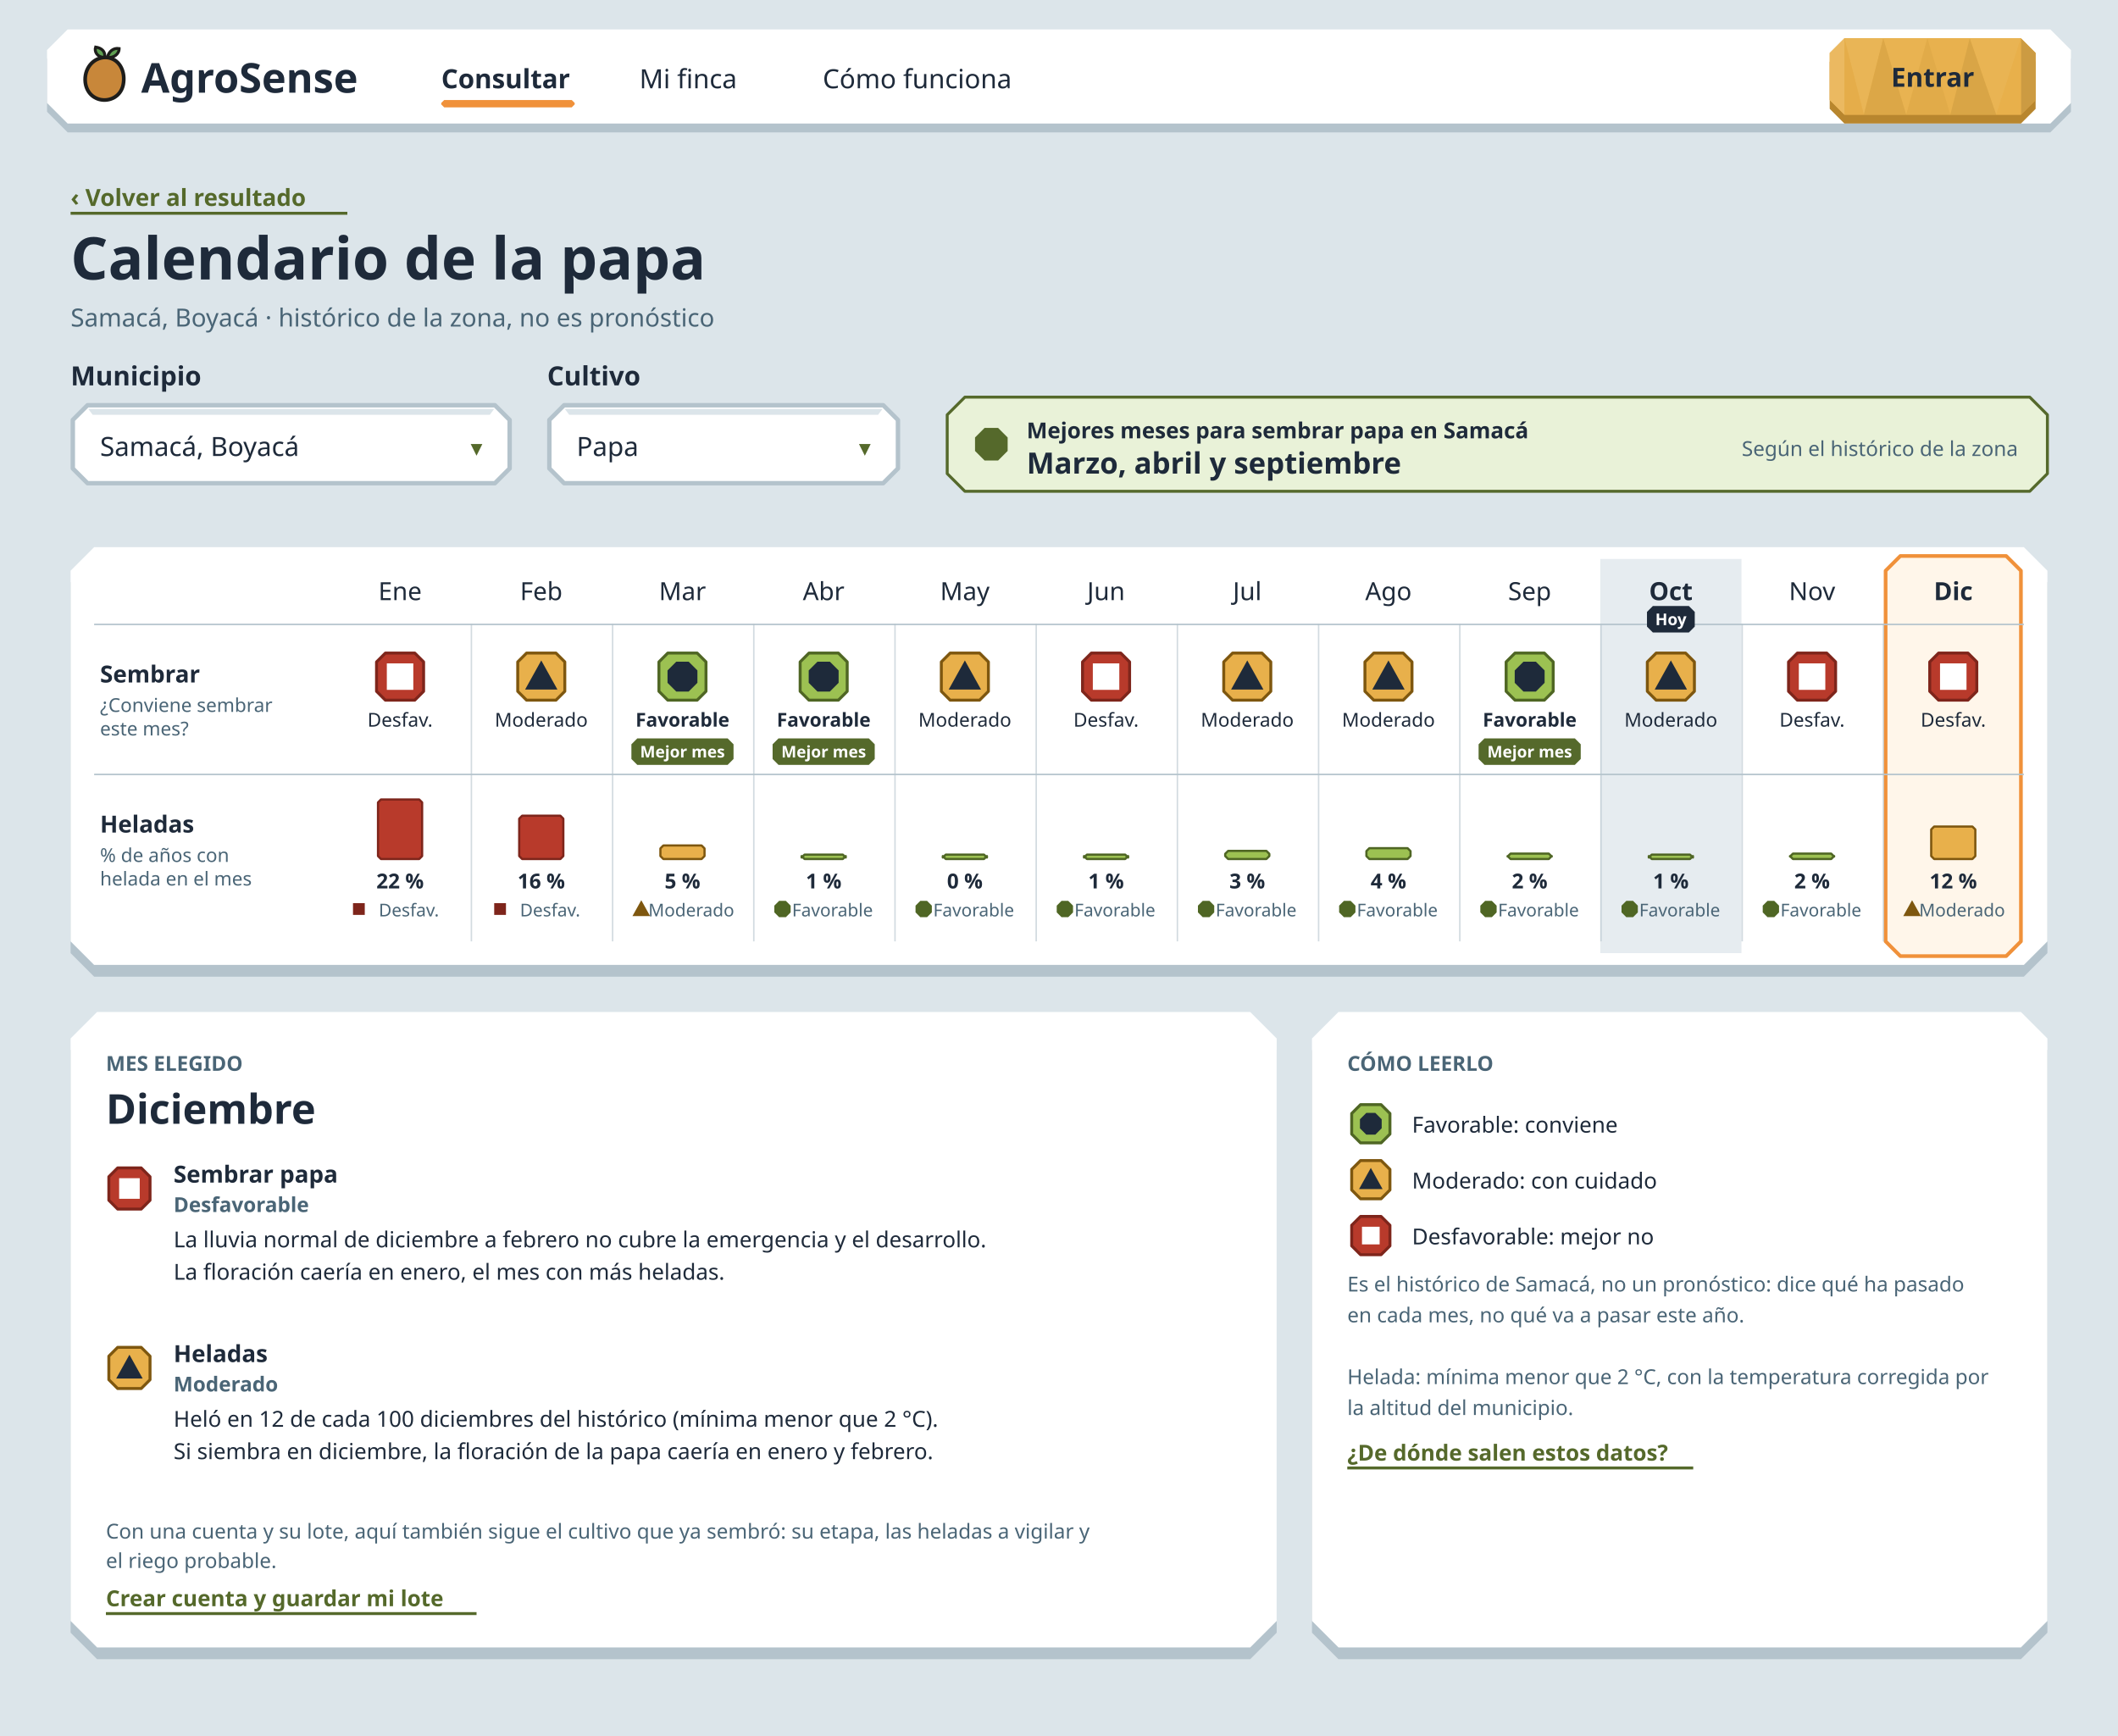
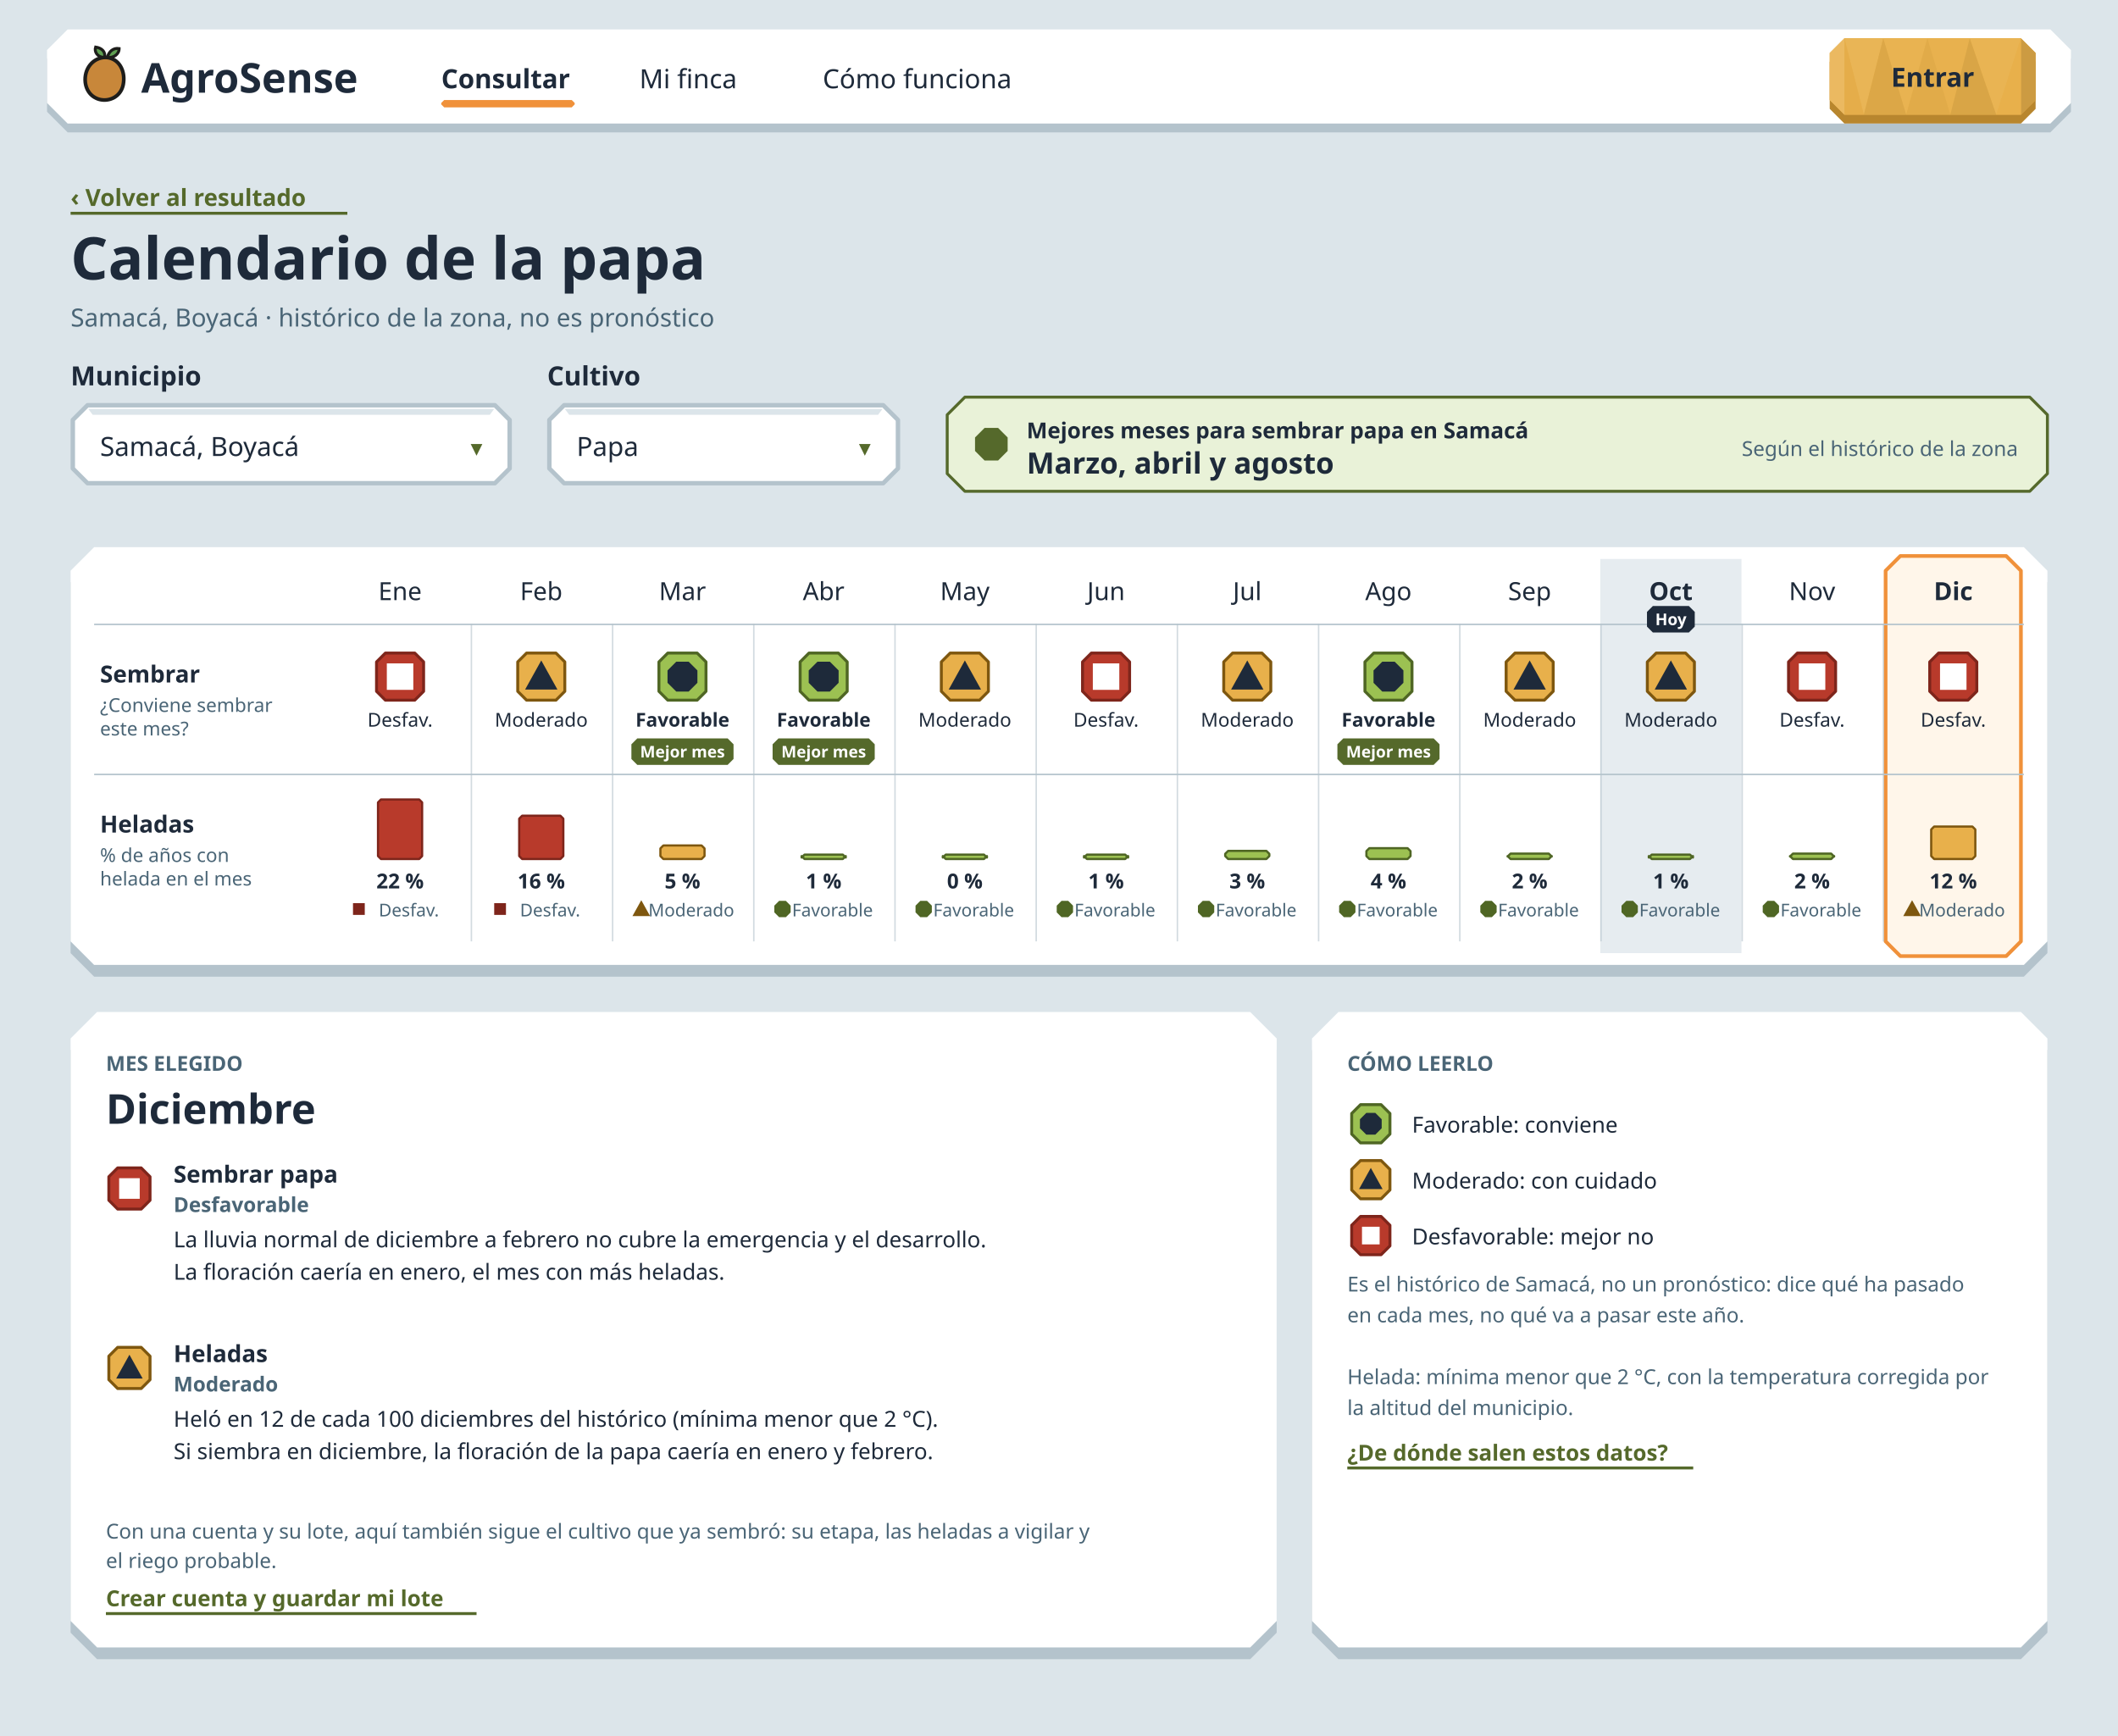
<svg xmlns="http://www.w3.org/2000/svg" width="1440" height="1180" viewBox="0 0 1440 1180">
  <rect width="1440" height="1180" fill="#DCE5EA" />
  <rect width="1440" height="2000" fill="#DCE5EA" />
  <g id="barra" transform="translate(0 0)">
    <polygon points="46,26 1394,26 1408,40 1408,76 1394,90 46,90 32,76 32,40" fill="#B4C3CC" />
    <polygon points="46,20 1394,20 1408,34 1408,70 1394,84 46,84 32,70 32,34" fill="#FFFFFF" />
    <g id="marca" transform="translate(56 30)">
      <path d="M16 9c9 .6 13 9 12 17-.8 8-7 12-13 12S3 34 2 26C1 17 7 9 16 9z" fill="#C8873A" stroke="#1D1D1B" stroke-width="2.5" />
      <path d="M15 9c-5 0-7-4-6-7 4 .6 7 3 6 7zm2 0c4 .6 8-2 8-6-4-.6-7 2-8 6z" fill="#5FA052" stroke="#1D1D1B" stroke-width="2" />
      <text x="40" y="33" font-family="Fredoka" font-weight="600" font-size="28" fill="#1E2A3A" text-anchor="start">AgroSense</text>
    </g>
    <text x="300" y="60" font-family="Atkinson Hyperlegible" font-weight="700" font-size="18" fill="#1E2A3A" text-anchor="start">Consultar</text>
    <polygon points="302,68 388.72,68 390.72,70 390.72,71 388.72,73 302,73 300,71 300,70" fill="#F0913A" />
    <text x="434.72" y="60" font-family="Atkinson Hyperlegible" font-weight="400" font-size="18" fill="#1E2A3A" text-anchor="start">Mi finca</text>
    <text x="559.36" y="60" font-family="Atkinson Hyperlegible" font-weight="400" font-size="18" fill="#1E2A3A" text-anchor="start">Cómo funciona</text>
    <g id="boton-secondary" transform="translate(1244 26)">
      <polygon points="10,6 130,6 140,16 140,48 130,58 10,58 0,48 0,16" fill="#B8862E" />
      <polygon points="10,0 130,0 140,10 140,42 130,52 10,52 0,42 0,10" fill="#E8B04B" />
      <polygon points="10,0 10,52 0,42 0,10" fill="#EBB961" />
      <polygon points="130,0 140,10 140,42 130,52" fill="#CC9B42" />
      <polygon points="10,0 36.4,0 23.2,52" fill="#E9B556" />
      <polygon points="10,0 23.2,52 10,52" fill="#E5AD4A" />
      <polygon points="36.4,0 66.4,0 52,52" fill="#E9B351" />
      <polygon points="36.4,0 52,52 23.2,52" fill="#DCA747" />
      <polygon points="66.4,0 95.2,0 82,52" fill="#E8B14E" />
      <polygon points="66.4,0 82,52 52,52" fill="#E1AB49" />
      <polygon points="95.2,0 130,0 113.2,52" fill="#E9B453" />
      <polygon points="95.2,0 113.2,52 82,52" fill="#D9A546" />
      <polygon points="130,0 130,52 113.2,52" fill="#E8B04B" />
      <text x="70" y="33" font-family="Atkinson Hyperlegible" font-weight="700" font-size="18" fill="#1E2A3A" text-anchor="middle">Entrar</text>
    </g>
  </g>
  <text x="48" y="140" font-family="Atkinson Hyperlegible" font-weight="700" font-size="16" fill="#55692B" text-anchor="start">‹ Volver al resultado</text>
  <rect x="48" y="144" width="188.16" height="2" fill="#55692B" />
  <text x="48" y="190" font-family="Fredoka" font-weight="600" font-size="40" fill="#1E2A3A" text-anchor="start">Calendario de la papa</text>
  <text x="48" y="222" font-family="Atkinson Hyperlegible" font-weight="400" font-size="17" fill="#4A6576" text-anchor="start">Samacá, Boyacá · histórico de la zona, no es pronóstico</text>
  <g id="elegir-municipio" transform="translate(48 262)">
    <text x="0" y="0" font-family="Atkinson Hyperlegible" font-weight="700" font-size="18" fill="#1E2A3A" text-anchor="start">Municipio</text>
    <polygon points="11.5,13.5 288.5,13.5 298.5,23.5 298.5,56.5 288.5,66.5 11.5,66.5 1.5,56.5 1.5,23.5" fill="#FFFFFF" stroke="#B4C3CC" stroke-width="3" stroke-linejoin="round" />
    <polygon points="12,16 288,16 285,20 15,20" fill="#DCE5EA" />
    <text x="20" y="48" font-family="Atkinson Hyperlegible" font-weight="400" font-size="18" fill="#1E2A3A" text-anchor="start">Samacá, Boyacá</text>
    <text x="280" y="48" font-family="Atkinson Hyperlegible" font-weight="700" font-size="16" fill="#55692B" text-anchor="end">▾</text>
  </g>
  <g id="elegir-cultivo" transform="translate(372 262)">
    <text x="0" y="0" font-family="Atkinson Hyperlegible" font-weight="700" font-size="18" fill="#1E2A3A" text-anchor="start">Cultivo</text>
    <polygon points="11.5,13.5 228.5,13.5 238.5,23.5 238.5,56.5 228.5,66.5 11.5,66.5 1.5,56.5 1.5,23.5" fill="#FFFFFF" stroke="#B4C3CC" stroke-width="3" stroke-linejoin="round" />
    <polygon points="12,16 228,16 225,20 15,20" fill="#DCE5EA" />
    <text x="20" y="48" font-family="Atkinson Hyperlegible" font-weight="400" font-size="18" fill="#1E2A3A" text-anchor="start">Papa</text>
    <text x="220" y="48" font-family="Atkinson Hyperlegible" font-weight="700" font-size="16" fill="#55692B" text-anchor="end">▾</text>
  </g>
  <g id="resumen" transform="translate(644 270)">
    <polygon points="12,0 736,0 748,12 748,52 736,64 12,64 0,52 0,12" fill="#E9F2D8" stroke="#55692B" stroke-width="2" stroke-linejoin="round" />
    <polygon points="41.087,36.592 34.592,43.087 25.408,43.087 18.913,36.592 18.913,27.408 25.408,20.913 34.592,20.913 41.087,27.408" fill="#55692B" />
    <text x="54" y="28" font-family="Atkinson Hyperlegible" font-weight="700" font-size="15" fill="#1E2A3A" text-anchor="start">Mejores meses para sembrar papa en Samacá</text>
-     <text x="54" y="52" font-family="Fredoka" font-weight="600" font-size="20" fill="#1E2A3A" text-anchor="start">Marzo, abril y septiembre</text>
+     <text x="54" y="52" font-family="Fredoka" font-weight="600" font-size="20" fill="#1E2A3A" text-anchor="start">Marzo, abril y agosto</text>
    <text x="728" y="40" font-family="Atkinson Hyperlegible" font-weight="400" font-size="14" fill="#4A6576" text-anchor="end">Según el histórico de la zona</text>
  </g>
  <g id="calendario-planear" transform="translate(48 372)">
    <polygon points="16,8 1328,8 1344,24 1344,276 1328,292 16,292 0,276 0,24" fill="#B4C3CC" />
    <polygon points="16,0 1328,0 1344,16 1344,268 1328,284 16,284 0,268 0,16" fill="#FFFFFF" />
    <rect x="1040.0" y="8" width="96.0" height="268" fill="#DCE5EA" fill-opacity="0.7" />
    <polygon points="1244,6 1316,6 1326,16 1326,268 1316,278 1244,278 1234,268 1234,16" fill="#FFF6EA" stroke="#F0913A" stroke-width="2.5" stroke-linejoin="round" />
    <rect x="272.0" y="52" width="1" height="216" fill="#B4C3CC" fill-opacity="0.6" />
    <rect x="368.0" y="52" width="1" height="216" fill="#B4C3CC" fill-opacity="0.6" />
    <rect x="464.0" y="52" width="1" height="216" fill="#B4C3CC" fill-opacity="0.6" />
    <rect x="560.0" y="52" width="1" height="216" fill="#B4C3CC" fill-opacity="0.6" />
    <rect x="656.0" y="52" width="1" height="216" fill="#B4C3CC" fill-opacity="0.6" />
    <rect x="752.0" y="52" width="1" height="216" fill="#B4C3CC" fill-opacity="0.6" />
    <rect x="848.0" y="52" width="1" height="216" fill="#B4C3CC" fill-opacity="0.6" />
    <rect x="944.0" y="52" width="1" height="216" fill="#B4C3CC" fill-opacity="0.6" />
    <rect x="1040.0" y="52" width="1" height="216" fill="#B4C3CC" fill-opacity="0.6" />
    <rect x="1136.0" y="52" width="1" height="216" fill="#B4C3CC" fill-opacity="0.6" />
    <rect x="1232.0" y="52" width="1" height="216" fill="#B4C3CC" fill-opacity="0.6" />
    <rect x="16" y="52" width="1312" height="1" fill="#B4C3CC" />
    <rect x="16" y="154" width="1312" height="1" fill="#B4C3CC" />
    <text x="224" y="36" font-family="Atkinson Hyperlegible" font-weight="400" font-size="17" fill="#1E2A3A" text-anchor="middle">Ene</text>
    <text x="320" y="36" font-family="Atkinson Hyperlegible" font-weight="400" font-size="17" fill="#1E2A3A" text-anchor="middle">Feb</text>
    <text x="416" y="36" font-family="Atkinson Hyperlegible" font-weight="400" font-size="17" fill="#1E2A3A" text-anchor="middle">Mar</text>
    <text x="512" y="36" font-family="Atkinson Hyperlegible" font-weight="400" font-size="17" fill="#1E2A3A" text-anchor="middle">Abr</text>
    <text x="608" y="36" font-family="Atkinson Hyperlegible" font-weight="400" font-size="17" fill="#1E2A3A" text-anchor="middle">May</text>
    <text x="704" y="36" font-family="Atkinson Hyperlegible" font-weight="400" font-size="17" fill="#1E2A3A" text-anchor="middle">Jun</text>
    <text x="800" y="36" font-family="Atkinson Hyperlegible" font-weight="400" font-size="17" fill="#1E2A3A" text-anchor="middle">Jul</text>
    <text x="896" y="36" font-family="Atkinson Hyperlegible" font-weight="400" font-size="17" fill="#1E2A3A" text-anchor="middle">Ago</text>
    <text x="992" y="36" font-family="Atkinson Hyperlegible" font-weight="400" font-size="17" fill="#1E2A3A" text-anchor="middle">Sep</text>
    <text x="1088" y="36" font-family="Atkinson Hyperlegible" font-weight="700" font-size="17" fill="#1E2A3A" text-anchor="middle">Oct</text>
    <polygon points="1075.76,40 1100.24,40 1104.24,44 1104.24,54 1100.24,58 1075.76,58 1071.76,54 1071.76,44" fill="#1E2A3A" />
    <text x="1088" y="53" font-family="Atkinson Hyperlegible" font-weight="700" font-size="11" fill="#FFFFFF" text-anchor="middle">Hoy</text>
    <text x="1184" y="36" font-family="Atkinson Hyperlegible" font-weight="400" font-size="17" fill="#1E2A3A" text-anchor="middle">Nov</text>
    <text x="1280" y="36" font-family="Atkinson Hyperlegible" font-weight="700" font-size="17" fill="#1E2A3A" text-anchor="middle">Dic</text>
    <text x="20" y="92" font-family="Atkinson Hyperlegible" font-weight="700" font-size="16" fill="#1E2A3A" text-anchor="start">Sembrar</text>
    <text x="20" y="112" font-family="Atkinson Hyperlegible" font-weight="400" font-size="13" fill="#4A6576" text-anchor="start">¿Conviene sembrar</text>
    <text x="20" y="128" font-family="Atkinson Hyperlegible" font-weight="400" font-size="13" fill="#4A6576" text-anchor="start">este mes?</text>
    <polygon points="214,72 234,72 240,78 240,98 234,104 214,104 208,98 208,78" fill="#B83A2B" stroke="#7E251B" stroke-width="2" stroke-linejoin="round" />
    <polygon points="215,79 233,79 233,97 215,97" fill="#FFFFFF" />
    <text x="224" y="122" font-family="Atkinson Hyperlegible" font-weight="400" font-size="13" fill="#1E2A3A" text-anchor="middle">Desfav.</text>
    <polygon points="310,72 330,72 336,78 336,98 330,104 310,104 304,98 304,78" fill="#E8B04B" stroke="#7E570F" stroke-width="2" stroke-linejoin="round" />
    <polygon points="320,77 331,96.8 309,96.8" fill="#1E2A3A" />
    <text x="320" y="122" font-family="Atkinson Hyperlegible" font-weight="400" font-size="13" fill="#1E2A3A" text-anchor="middle">Moderado</text>
    <polygon points="406,72 426,72 432,78 432,98 426,104 406,104 400,98 400,78" fill="#9CC152" stroke="#4F6624" stroke-width="2" stroke-linejoin="round" />
    <polygon points="426.163,92.21 420.21,98.163 411.79,98.163 405.837,92.21 405.837,83.79 411.79,77.837 420.21,77.837 426.163,83.79" fill="#1E2A3A" />
    <text x="416" y="122" font-family="Atkinson Hyperlegible" font-weight="700" font-size="13" fill="#1E2A3A" text-anchor="middle">Favorable</text>
    <polygon points="385.28,130 446.72,130 450.72,134 450.72,144 446.72,148 385.28,148 381.28,144 381.28,134" fill="#55692B" />
    <text x="416" y="143" font-family="Atkinson Hyperlegible" font-weight="700" font-size="11" fill="#FFFFFF" text-anchor="middle">Mejor mes</text>
    <polygon points="502,72 522,72 528,78 528,98 522,104 502,104 496,98 496,78" fill="#9CC152" stroke="#4F6624" stroke-width="2" stroke-linejoin="round" />
    <polygon points="522.163,92.21 516.21,98.163 507.79,98.163 501.837,92.21 501.837,83.79 507.79,77.837 516.21,77.837 522.163,83.79" fill="#1E2A3A" />
    <text x="512" y="122" font-family="Atkinson Hyperlegible" font-weight="700" font-size="13" fill="#1E2A3A" text-anchor="middle">Favorable</text>
    <polygon points="481.28,130 542.72,130 546.72,134 546.72,144 542.72,148 481.28,148 477.28,144 477.28,134" fill="#55692B" />
    <text x="512" y="143" font-family="Atkinson Hyperlegible" font-weight="700" font-size="11" fill="#FFFFFF" text-anchor="middle">Mejor mes</text>
    <polygon points="598,72 618,72 624,78 624,98 618,104 598,104 592,98 592,78" fill="#E8B04B" stroke="#7E570F" stroke-width="2" stroke-linejoin="round" />
    <polygon points="608,77 619,96.8 597,96.8" fill="#1E2A3A" />
    <text x="608" y="122" font-family="Atkinson Hyperlegible" font-weight="400" font-size="13" fill="#1E2A3A" text-anchor="middle">Moderado</text>
    <polygon points="694,72 714,72 720,78 720,98 714,104 694,104 688,98 688,78" fill="#B83A2B" stroke="#7E251B" stroke-width="2" stroke-linejoin="round" />
    <polygon points="695,79 713,79 713,97 695,97" fill="#FFFFFF" />
    <text x="704" y="122" font-family="Atkinson Hyperlegible" font-weight="400" font-size="13" fill="#1E2A3A" text-anchor="middle">Desfav.</text>
    <polygon points="790,72 810,72 816,78 816,98 810,104 790,104 784,98 784,78" fill="#E8B04B" stroke="#7E570F" stroke-width="2" stroke-linejoin="round" />
    <polygon points="800,77 811,96.8 789,96.8" fill="#1E2A3A" />
    <text x="800" y="122" font-family="Atkinson Hyperlegible" font-weight="400" font-size="13" fill="#1E2A3A" text-anchor="middle">Moderado</text>
-     <polygon points="886,72 906,72 912,78 912,98 906,104 886,104 880,98 880,78" fill="#E8B04B" stroke="#7E570F" stroke-width="2" stroke-linejoin="round" />
-     <polygon points="896,77 907,96.8 885,96.8" fill="#1E2A3A" />
-     <text x="896" y="122" font-family="Atkinson Hyperlegible" font-weight="400" font-size="13" fill="#1E2A3A" text-anchor="middle">Moderado</text>
-     <polygon points="982,72 1002,72 1008,78 1008,98 1002,104 982,104 976,98 976,78" fill="#9CC152" stroke="#4F6624" stroke-width="2" stroke-linejoin="round" />
-     <polygon points="1002.16,92.21 996.21,98.163 987.79,98.163 981.837,92.21 981.837,83.79 987.79,77.837 996.21,77.837 1002.16,83.79" fill="#1E2A3A" />
-     <text x="992" y="122" font-family="Atkinson Hyperlegible" font-weight="700" font-size="13" fill="#1E2A3A" text-anchor="middle">Favorable</text>
-     <polygon points="961.28,130 1022.72,130 1026.72,134 1026.72,144 1022.72,148 961.28,148 957.28,144 957.28,134" fill="#55692B" />
-     <text x="992" y="143" font-family="Atkinson Hyperlegible" font-weight="700" font-size="11" fill="#FFFFFF" text-anchor="middle">Mejor mes</text>
+     <polygon points="886,72 906,72 912,78 912,98 906,104 886,104 880,98 880,78" fill="#9CC152" stroke="#4F6624" stroke-width="2" stroke-linejoin="round" />
+     <polygon points="906.163,92.21 900.21,98.163 891.79,98.163 885.837,92.21 885.837,83.79 891.79,77.837 900.21,77.837 906.163,83.79" fill="#1E2A3A" />
+     <text x="896" y="122" font-family="Atkinson Hyperlegible" font-weight="700" font-size="13" fill="#1E2A3A" text-anchor="middle">Favorable</text>
+     <polygon points="865.28,130 926.72,130 930.72,134 930.72,144 926.72,148 865.28,148 861.28,144 861.28,134" fill="#55692B" />
+     <text x="896" y="143" font-family="Atkinson Hyperlegible" font-weight="700" font-size="11" fill="#FFFFFF" text-anchor="middle">Mejor mes</text>
+     <polygon points="982,72 1002,72 1008,78 1008,98 1002,104 982,104 976,98 976,78" fill="#E8B04B" stroke="#7E570F" stroke-width="2" stroke-linejoin="round" />
+     <polygon points="992,77 1003,96.8 981,96.8" fill="#1E2A3A" />
+     <text x="992" y="122" font-family="Atkinson Hyperlegible" font-weight="400" font-size="13" fill="#1E2A3A" text-anchor="middle">Moderado</text>
    <polygon points="1078,72 1098,72 1104,78 1104,98 1098,104 1078,104 1072,98 1072,78" fill="#E8B04B" stroke="#7E570F" stroke-width="2" stroke-linejoin="round" />
    <polygon points="1088,77 1099,96.8 1077,96.8" fill="#1E2A3A" />
    <text x="1088" y="122" font-family="Atkinson Hyperlegible" font-weight="400" font-size="13" fill="#1E2A3A" text-anchor="middle">Moderado</text>
    <polygon points="1174,72 1194,72 1200,78 1200,98 1194,104 1174,104 1168,98 1168,78" fill="#B83A2B" stroke="#7E251B" stroke-width="2" stroke-linejoin="round" />
    <polygon points="1175,79 1193,79 1193,97 1175,97" fill="#FFFFFF" />
    <text x="1184" y="122" font-family="Atkinson Hyperlegible" font-weight="400" font-size="13" fill="#1E2A3A" text-anchor="middle">Desfav.</text>
    <polygon points="1270,72 1290,72 1296,78 1296,98 1290,104 1270,104 1264,98 1264,78" fill="#B83A2B" stroke="#7E251B" stroke-width="2" stroke-linejoin="round" />
    <polygon points="1271,79 1289,79 1289,97 1271,97" fill="#FFFFFF" />
    <text x="1280" y="122" font-family="Atkinson Hyperlegible" font-weight="400" font-size="13" fill="#1E2A3A" text-anchor="middle">Desfav.</text>
    <text x="20" y="194" font-family="Atkinson Hyperlegible" font-weight="700" font-size="16" fill="#1E2A3A" text-anchor="start">Heladas</text>
    <text x="20" y="214" font-family="Atkinson Hyperlegible" font-weight="400" font-size="13" fill="#4A6576" text-anchor="start">% de años con</text>
    <text x="20" y="230" font-family="Atkinson Hyperlegible" font-weight="400" font-size="13" fill="#4A6576" text-anchor="start">helada en el mes</text>
    <polygon points="211,171.52 237,171.52 239,173.52 239,210 237,212 211,212 209,210 209,173.52" fill="#B83A2B" stroke="#7E251B" stroke-width="1.5" stroke-linejoin="round" />
    <text x="224" y="232" font-family="Atkinson Hyperlegible" font-weight="700" font-size="14" fill="#1E2A3A" text-anchor="middle">22 %</text>
    <g transform="translate(190.0 240)">
      <polygon points="2,2 10,2 10,10 2,10" fill="#7E251B" />
    </g>
    <text x="230" y="251" font-family="Atkinson Hyperlegible" font-weight="400" font-size="12" fill="#4A6576" text-anchor="middle">Desfav.</text>
    <polygon points="307,182.56 333,182.56 335,184.56 335,210 333,212 307,212 305,210 305,184.56" fill="#B83A2B" stroke="#7E251B" stroke-width="1.5" stroke-linejoin="round" />
    <text x="320" y="232" font-family="Atkinson Hyperlegible" font-weight="700" font-size="14" fill="#1E2A3A" text-anchor="middle">16 %</text>
    <g transform="translate(286.0 240)">
      <polygon points="2,2 10,2 10,10 2,10" fill="#7E251B" />
    </g>
    <text x="326" y="251" font-family="Atkinson Hyperlegible" font-weight="400" font-size="12" fill="#4A6576" text-anchor="middle">Desfav.</text>
    <polygon points="403,202.8 429,202.8 431,204.8 431,210 429,212 403,212 401,210 401,204.8" fill="#E8B04B" stroke="#7E570F" stroke-width="1.5" stroke-linejoin="round" />
    <text x="416" y="232" font-family="Atkinson Hyperlegible" font-weight="700" font-size="14" fill="#1E2A3A" text-anchor="middle">5 %</text>
    <g transform="translate(382.0 240)">
      <polygon points="6,0 12,10.8 0,10.8" fill="#7E570F" />
    </g>
    <text x="422" y="251" font-family="Atkinson Hyperlegible" font-weight="400" font-size="12" fill="#4A6576" text-anchor="middle">Moderado</text>
    <polygon points="499,209 525,209 527,211 527,210 525,212 499,212 497,210 497,211" fill="#9CC152" stroke="#4F6624" stroke-width="1.5" stroke-linejoin="round" />
    <text x="512" y="232" font-family="Atkinson Hyperlegible" font-weight="700" font-size="14" fill="#1E2A3A" text-anchor="middle">1 %</text>
    <g transform="translate(478.0 240)">
      <polygon points="11.543,8.296 8.296,11.543 3.704,11.543 0.457,8.296 0.457,3.704 3.704,0.457 8.296,0.457 11.543,3.704" fill="#4F6624" />
    </g>
    <text x="518" y="251" font-family="Atkinson Hyperlegible" font-weight="400" font-size="12" fill="#4A6576" text-anchor="middle">Favorable</text>
    <polygon points="595,209 621,209 623,211 623,210 621,212 595,212 593,210 593,211" fill="#9CC152" stroke="#4F6624" stroke-width="1.5" stroke-linejoin="round" />
    <text x="608" y="232" font-family="Atkinson Hyperlegible" font-weight="700" font-size="14" fill="#1E2A3A" text-anchor="middle">0 %</text>
    <g transform="translate(574.0 240)">
      <polygon points="11.543,8.296 8.296,11.543 3.704,11.543 0.457,8.296 0.457,3.704 3.704,0.457 8.296,0.457 11.543,3.704" fill="#4F6624" />
    </g>
    <text x="614" y="251" font-family="Atkinson Hyperlegible" font-weight="400" font-size="12" fill="#4A6576" text-anchor="middle">Favorable</text>
    <polygon points="691,209 717,209 719,211 719,210 717,212 691,212 689,210 689,211" fill="#9CC152" stroke="#4F6624" stroke-width="1.5" stroke-linejoin="round" />
    <text x="704" y="232" font-family="Atkinson Hyperlegible" font-weight="700" font-size="14" fill="#1E2A3A" text-anchor="middle">1 %</text>
    <g transform="translate(670.0 240)">
      <polygon points="11.543,8.296 8.296,11.543 3.704,11.543 0.457,8.296 0.457,3.704 3.704,0.457 8.296,0.457 11.543,3.704" fill="#4F6624" />
    </g>
    <text x="710" y="251" font-family="Atkinson Hyperlegible" font-weight="400" font-size="12" fill="#4A6576" text-anchor="middle">Favorable</text>
    <polygon points="787,206.48 813,206.48 815,208.48 815,210 813,212 787,212 785,210 785,208.48" fill="#9CC152" stroke="#4F6624" stroke-width="1.5" stroke-linejoin="round" />
    <text x="800" y="232" font-family="Atkinson Hyperlegible" font-weight="700" font-size="14" fill="#1E2A3A" text-anchor="middle">3 %</text>
    <g transform="translate(766.0 240)">
      <polygon points="11.543,8.296 8.296,11.543 3.704,11.543 0.457,8.296 0.457,3.704 3.704,0.457 8.296,0.457 11.543,3.704" fill="#4F6624" />
    </g>
    <text x="806" y="251" font-family="Atkinson Hyperlegible" font-weight="400" font-size="12" fill="#4A6576" text-anchor="middle">Favorable</text>
    <polygon points="883,204.64 909,204.64 911,206.64 911,210 909,212 883,212 881,210 881,206.64" fill="#9CC152" stroke="#4F6624" stroke-width="1.5" stroke-linejoin="round" />
    <text x="896" y="232" font-family="Atkinson Hyperlegible" font-weight="700" font-size="14" fill="#1E2A3A" text-anchor="middle">4 %</text>
    <g transform="translate(862.0 240)">
      <polygon points="11.543,8.296 8.296,11.543 3.704,11.543 0.457,8.296 0.457,3.704 3.704,0.457 8.296,0.457 11.543,3.704" fill="#4F6624" />
    </g>
    <text x="902" y="251" font-family="Atkinson Hyperlegible" font-weight="400" font-size="12" fill="#4A6576" text-anchor="middle">Favorable</text>
    <polygon points="979,208.32 1005,208.32 1007,210.32 1007,210 1005,212 979,212 977,210 977,210.32" fill="#9CC152" stroke="#4F6624" stroke-width="1.5" stroke-linejoin="round" />
    <text x="992" y="232" font-family="Atkinson Hyperlegible" font-weight="700" font-size="14" fill="#1E2A3A" text-anchor="middle">2 %</text>
    <g transform="translate(958.0 240)">
      <polygon points="11.543,8.296 8.296,11.543 3.704,11.543 0.457,8.296 0.457,3.704 3.704,0.457 8.296,0.457 11.543,3.704" fill="#4F6624" />
    </g>
    <text x="998" y="251" font-family="Atkinson Hyperlegible" font-weight="400" font-size="12" fill="#4A6576" text-anchor="middle">Favorable</text>
    <polygon points="1075,209 1101,209 1103,211 1103,210 1101,212 1075,212 1073,210 1073,211" fill="#9CC152" stroke="#4F6624" stroke-width="1.5" stroke-linejoin="round" />
    <text x="1088" y="232" font-family="Atkinson Hyperlegible" font-weight="700" font-size="14" fill="#1E2A3A" text-anchor="middle">1 %</text>
    <g transform="translate(1054.0 240)">
      <polygon points="11.543,8.296 8.296,11.543 3.704,11.543 0.457,8.296 0.457,3.704 3.704,0.457 8.296,0.457 11.543,3.704" fill="#4F6624" />
    </g>
    <text x="1094" y="251" font-family="Atkinson Hyperlegible" font-weight="400" font-size="12" fill="#4A6576" text-anchor="middle">Favorable</text>
    <polygon points="1171,208.32 1197,208.32 1199,210.32 1199,210 1197,212 1171,212 1169,210 1169,210.32" fill="#9CC152" stroke="#4F6624" stroke-width="1.5" stroke-linejoin="round" />
    <text x="1184" y="232" font-family="Atkinson Hyperlegible" font-weight="700" font-size="14" fill="#1E2A3A" text-anchor="middle">2 %</text>
    <g transform="translate(1150.0 240)">
      <polygon points="11.543,8.296 8.296,11.543 3.704,11.543 0.457,8.296 0.457,3.704 3.704,0.457 8.296,0.457 11.543,3.704" fill="#4F6624" />
    </g>
    <text x="1190" y="251" font-family="Atkinson Hyperlegible" font-weight="400" font-size="12" fill="#4A6576" text-anchor="middle">Favorable</text>
    <polygon points="1267,189.92 1293,189.92 1295,191.92 1295,210 1293,212 1267,212 1265,210 1265,191.92" fill="#E8B04B" stroke="#7E570F" stroke-width="1.5" stroke-linejoin="round" />
    <text x="1280" y="232" font-family="Atkinson Hyperlegible" font-weight="700" font-size="14" fill="#1E2A3A" text-anchor="middle">12 %</text>
    <g transform="translate(1246.0 240)">
      <polygon points="6,0 12,10.8 0,10.8" fill="#7E570F" />
    </g>
    <text x="1286" y="251" font-family="Atkinson Hyperlegible" font-weight="400" font-size="12" fill="#4A6576" text-anchor="middle">Moderado</text>
  </g>
  <g id="tarjeta-mes" transform="translate(48 688)">
    <polygon points="18,8 802,8 820,26 820,422 802,440 18,440 0,422 0,26" fill="#B4C3CC" />
    <polygon points="18,0 802,0 820,18 820,414 802,432 18,432 0,414 0,18" fill="#FFFFFF" />
  </g>
  <g id="detalle-del-mes" transform="translate(48 688)">
    <text x="24" y="40" font-family="Atkinson Hyperlegible" font-weight="700" font-size="14" fill="#4A6576" text-anchor="start">MES ELEGIDO</text>
    <text x="24" y="76" font-family="Fredoka" font-weight="600" font-size="28" fill="#1E2A3A" text-anchor="start">Diciembre</text>
    <polygon points="32,106 48,106 54,112 54,128 48,134 32,134 26,128 26,112" fill="#B83A2B" stroke="#7E251B" stroke-width="2" stroke-linejoin="round" />
    <polygon points="33,113 47,113 47,127 33,127" fill="#FFFFFF" />
    <text x="70" y="116" font-family="Atkinson Hyperlegible" font-weight="700" font-size="16" fill="#1E2A3A" text-anchor="start">Sembrar papa</text>
    <text x="70" y="136" font-family="Atkinson Hyperlegible" font-weight="700" font-size="14" fill="#4A6576" text-anchor="start">Desfavorable</text>
    <text x="70" y="160" font-family="Atkinson Hyperlegible" font-weight="400" font-size="15" fill="#1E2A3A" text-anchor="start">La lluvia normal de diciembre a febrero no cubre la emergencia y el desarrollo.</text>
    <text x="70" y="182" font-family="Atkinson Hyperlegible" font-weight="400" font-size="15" fill="#1E2A3A" text-anchor="start">La floración caería en enero, el mes con más heladas.</text>
    <polygon points="32,228 48,228 54,234 54,250 48,256 32,256 26,250 26,234" fill="#E8B04B" stroke="#7E570F" stroke-width="2" stroke-linejoin="round" />
    <polygon points="40,233 49,249.2 31,249.2" fill="#1E2A3A" />
    <text x="70" y="238" font-family="Atkinson Hyperlegible" font-weight="700" font-size="16" fill="#1E2A3A" text-anchor="start">Heladas</text>
    <text x="70" y="258" font-family="Atkinson Hyperlegible" font-weight="700" font-size="14" fill="#4A6576" text-anchor="start">Moderado</text>
    <text x="70" y="282" font-family="Atkinson Hyperlegible" font-weight="400" font-size="15" fill="#1E2A3A" text-anchor="start">Heló en 12 de cada 100 diciembres del histórico (mínima menor que 2 °C).</text>
    <text x="70" y="304" font-family="Atkinson Hyperlegible" font-weight="400" font-size="15" fill="#1E2A3A" text-anchor="start">Si siembra en diciembre, la floración de la papa caería en enero y febrero.</text>
    <text x="24" y="358" font-family="Atkinson Hyperlegible" font-weight="400" font-size="14" fill="#4A6576" text-anchor="start">Con una cuenta y su lote, aquí también sigue el cultivo que ya sembró: su etapa, las heladas a vigilar y</text>
    <text x="24" y="378" font-family="Atkinson Hyperlegible" font-weight="400" font-size="14" fill="#4A6576" text-anchor="start">el riego probable.</text>
    <text x="24" y="404" font-family="Atkinson Hyperlegible" font-weight="700" font-size="15" fill="#55692B" text-anchor="start">Crear cuenta y guardar mi lote</text>
    <rect x="24" y="408" width="252" height="2" fill="#55692B" />
  </g>
  <g id="tarjeta-leyenda" transform="translate(892 688)">
    <polygon points="18,8 482,8 500,26 500,422 482,440 18,440 0,422 0,26" fill="#B4C3CC" />
    <polygon points="18,0 482,0 500,18 500,414 482,432 18,432 0,414 0,18" fill="#FFFFFF" />
  </g>
  <g id="leyenda" transform="translate(892 688)">
    <text x="24" y="40" font-family="Atkinson Hyperlegible" font-weight="700" font-size="14" fill="#4A6576" text-anchor="start">CÓMO LEERLO</text>
    <polygon points="33,63 47,63 53,69 53,83 47,89 33,89 27,83 27,69" fill="#9CC152" stroke="#4F6624" stroke-width="2" stroke-linejoin="round" />
    <polygon points="47.391,79.061 43.062,83.391 36.938,83.391 32.609,79.061 32.609,72.939 36.938,68.609 43.062,68.609 47.391,72.939" fill="#1E2A3A" />
    <text x="68" y="82" font-family="Atkinson Hyperlegible" font-weight="400" font-size="15" fill="#1E2A3A" text-anchor="start">Favorable: conviene</text>
    <polygon points="33,101 47,101 53,107 53,121 47,127 33,127 27,121 27,107" fill="#E8B04B" stroke="#7E570F" stroke-width="2" stroke-linejoin="round" />
    <polygon points="40,106 48,120.4 32,120.4" fill="#1E2A3A" />
    <text x="68" y="120" font-family="Atkinson Hyperlegible" font-weight="400" font-size="15" fill="#1E2A3A" text-anchor="start">Moderado: con cuidado</text>
    <polygon points="33,139 47,139 53,145 53,159 47,165 33,165 27,159 27,145" fill="#B83A2B" stroke="#7E251B" stroke-width="2" stroke-linejoin="round" />
    <polygon points="34,146 46,146 46,158 34,158" fill="#FFFFFF" />
    <text x="68" y="158" font-family="Atkinson Hyperlegible" font-weight="400" font-size="15" fill="#1E2A3A" text-anchor="start">Desfavorable: mejor no</text>
    <text x="24" y="190" font-family="Atkinson Hyperlegible" font-weight="400" font-size="14" fill="#4A6576" text-anchor="start">Es el histórico de Samacá, no un pronóstico: dice qué ha pasado</text>
    <text x="24" y="211" font-family="Atkinson Hyperlegible" font-weight="400" font-size="14" fill="#4A6576" text-anchor="start">en cada mes, no qué va a pasar este año.</text>
    <text x="24" y="232" font-family="Atkinson Hyperlegible" font-weight="400" font-size="14" fill="#4A6576" text-anchor="start" />
    <text x="24" y="253" font-family="Atkinson Hyperlegible" font-weight="400" font-size="14" fill="#4A6576" text-anchor="start">Helada: mínima menor que 2 °C, con la temperatura corregida por</text>
    <text x="24" y="274" font-family="Atkinson Hyperlegible" font-weight="400" font-size="14" fill="#4A6576" text-anchor="start">la altitud del municipio.</text>
    <text x="24" y="305" font-family="Atkinson Hyperlegible" font-weight="700" font-size="15" fill="#55692B" text-anchor="start">¿De dónde salen estos datos?</text>
    <rect x="24" y="309" width="235.2" height="2" fill="#55692B" />
  </g>
</svg>
